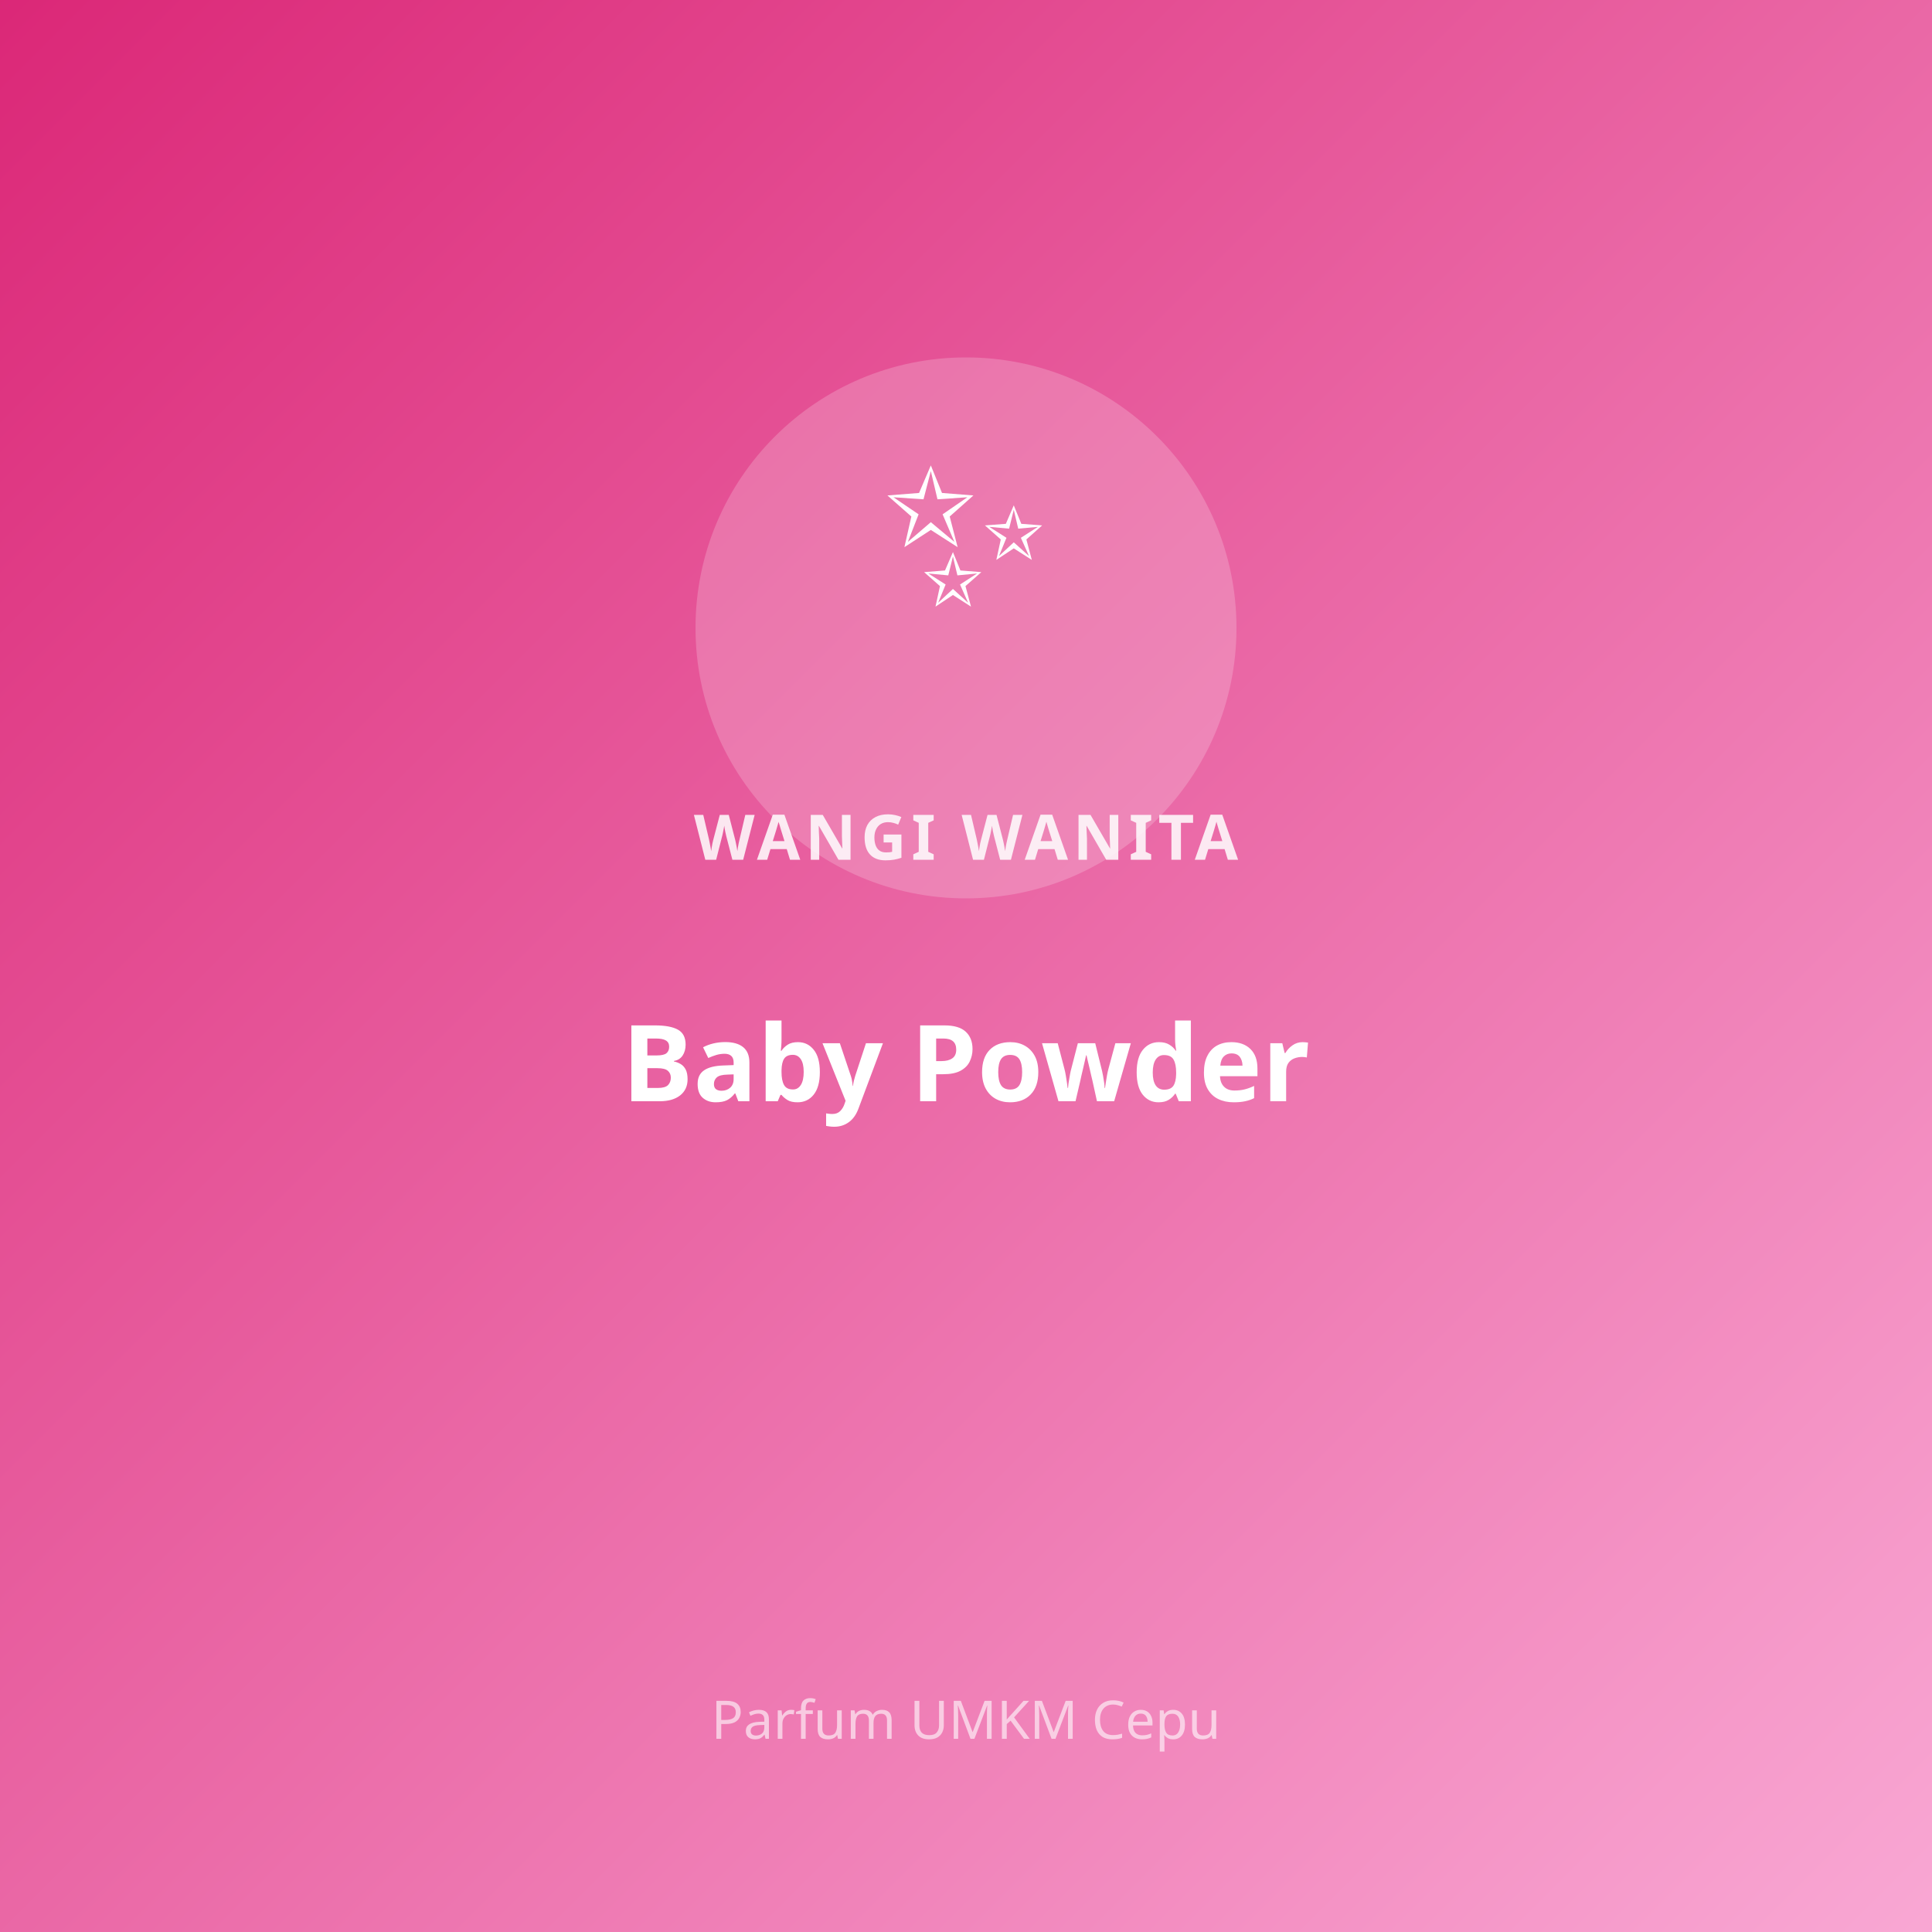
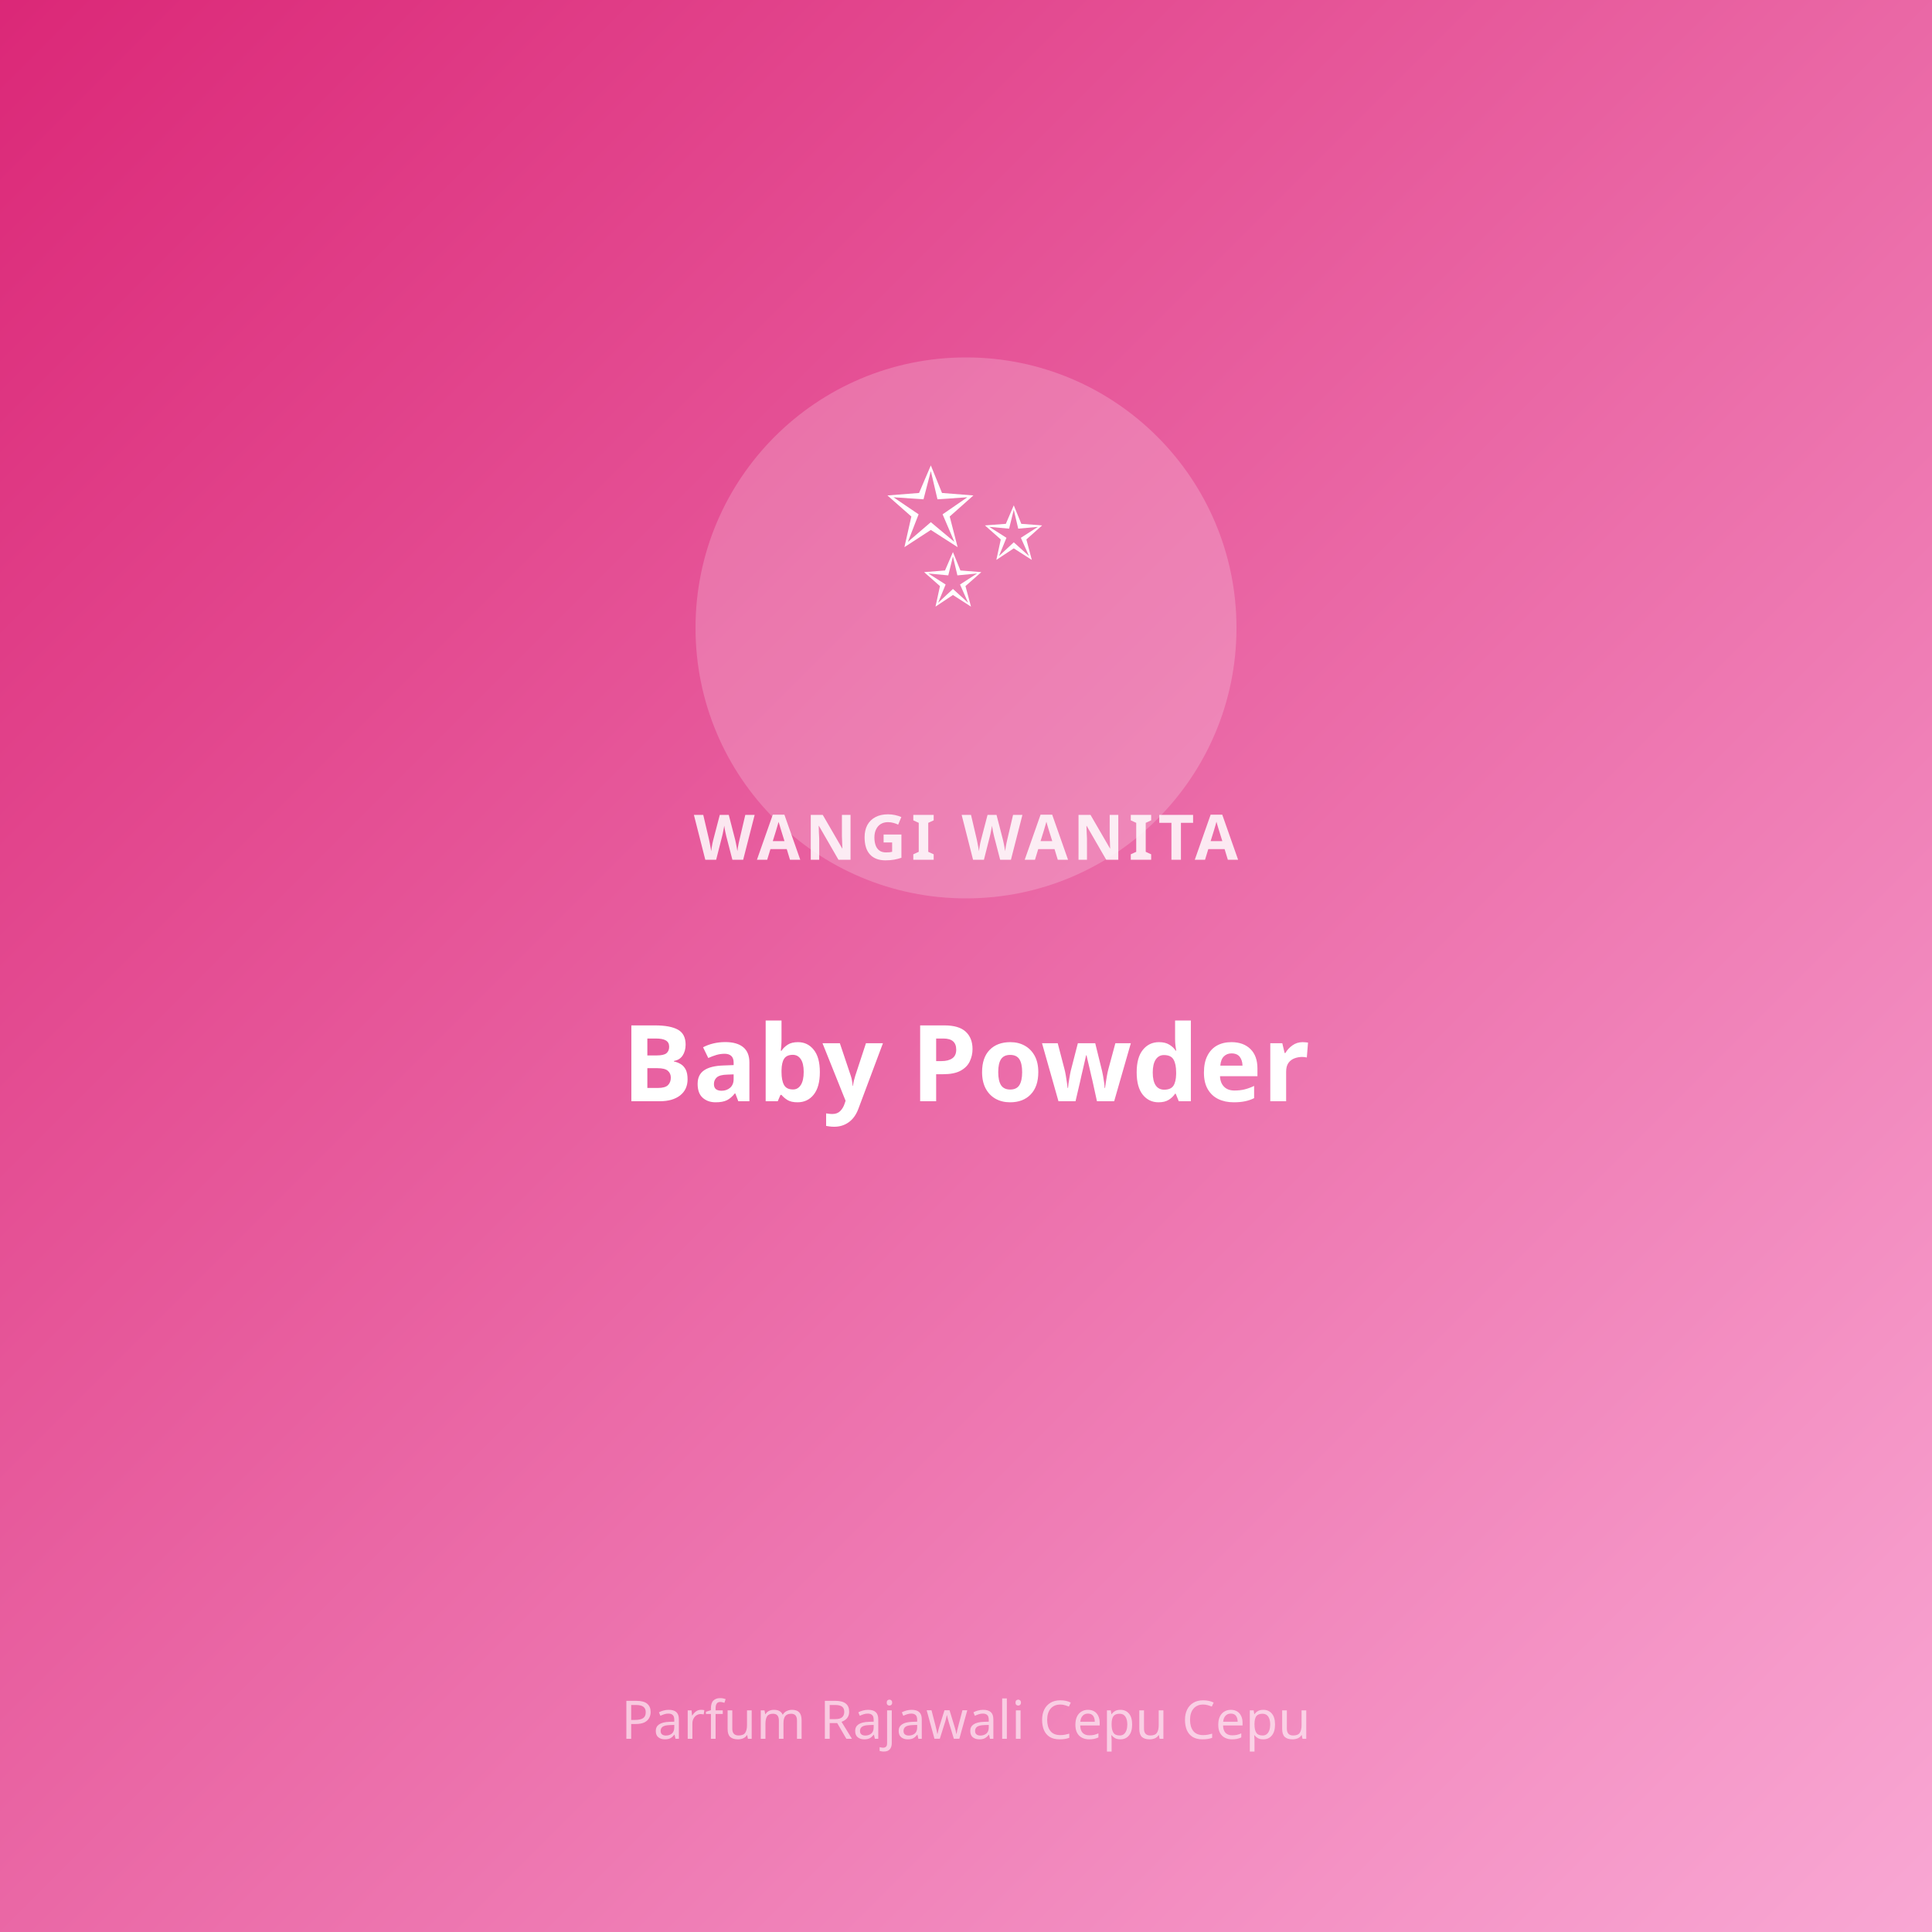
<svg xmlns="http://www.w3.org/2000/svg" width="400" height="400" viewBox="0 0 400 400">
  <defs>
    <linearGradient id="bg" x1="0%" y1="0%" x2="100%" y2="100%">
      <stop offset="0%" style="stop-color:#db2777" />
      <stop offset="100%" style="stop-color:#f9a8d4" />
    </linearGradient>
  </defs>
  <rect width="400" height="400" fill="url(#bg)" />
  <circle cx="200" cy="130" r="56" fill="rgba(255,255,255,0.2)" />
  <text x="200" y="125" text-anchor="middle" fill="white" font-family="system-ui,sans-serif" font-size="42">✨</text>
  <text x="200" y="178" text-anchor="middle" fill="rgba(255,255,255,0.85)" font-family="system-ui,sans-serif" font-size="13" font-weight="600" letter-spacing="1">WANGI WANITA</text>
  <text x="200" y="228" text-anchor="middle" fill="white" font-family="system-ui,sans-serif" font-size="22" font-weight="700">Baby Powder</text>
-   <text x="200" y="360" text-anchor="middle" fill="rgba(255,255,255,0.6)" font-family="system-ui,sans-serif" font-size="11">Parfum UMKM Cepu</text>
+   <text x="200" y="360" text-anchor="middle" fill="rgba(255,255,255,0.6)" font-family="system-ui,sans-serif" font-size="11">Parfum Rajawali Cepu Cepu</text>
</svg>
